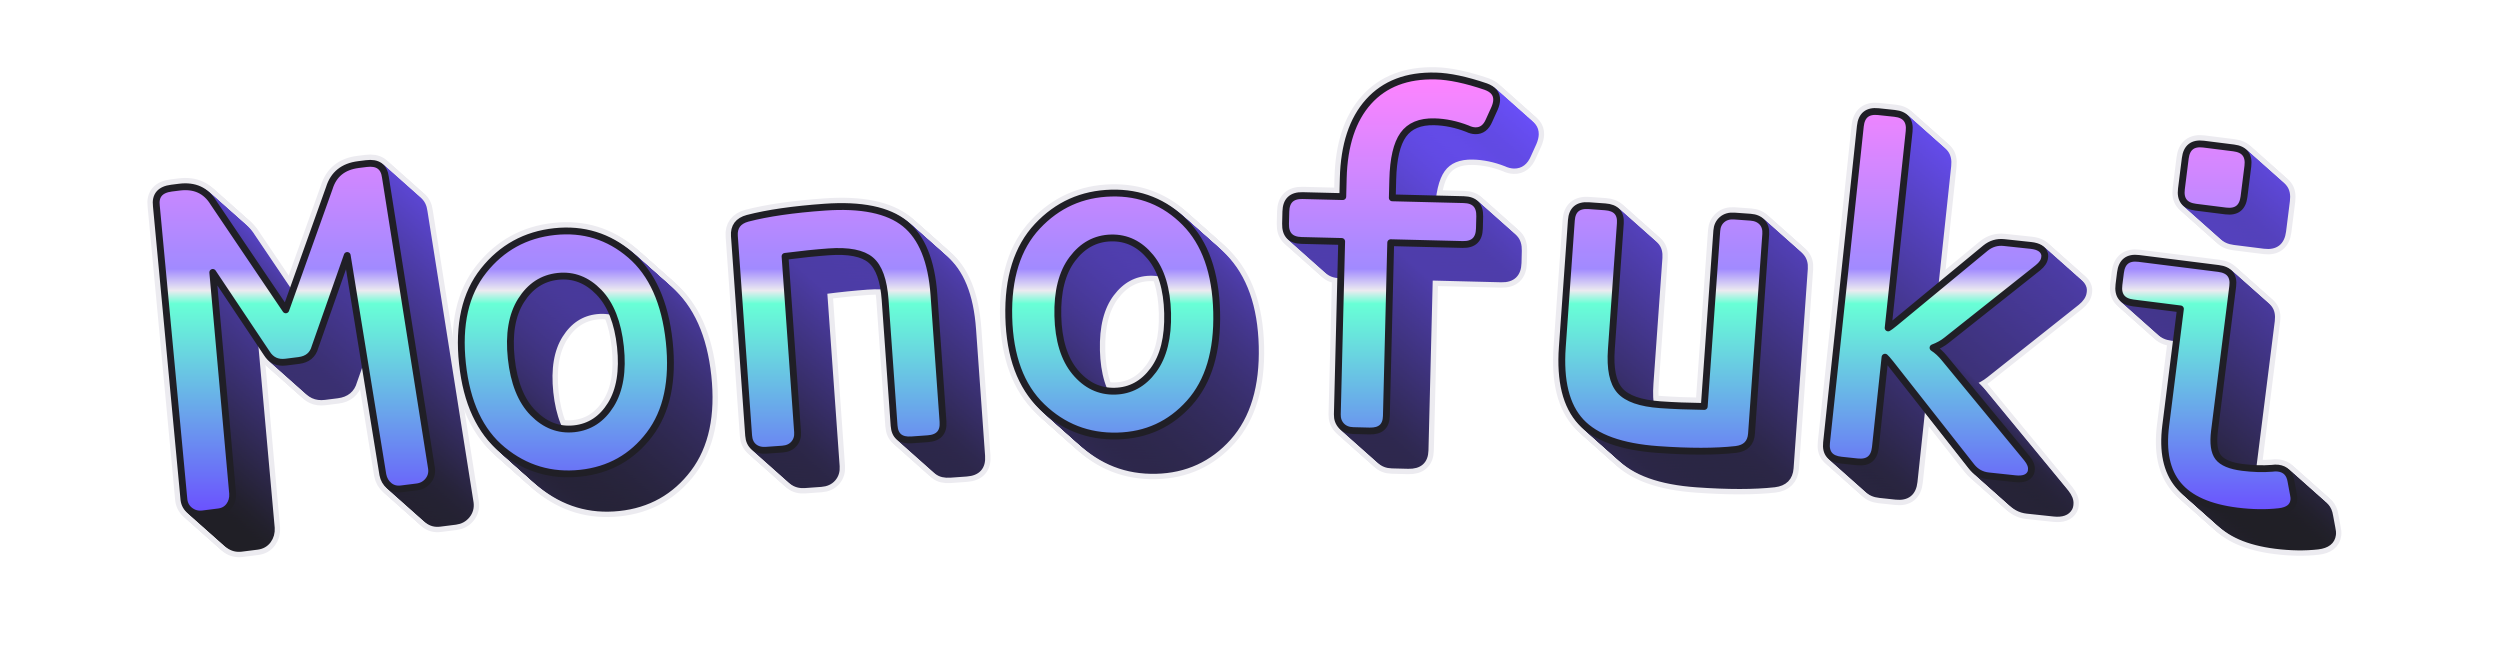
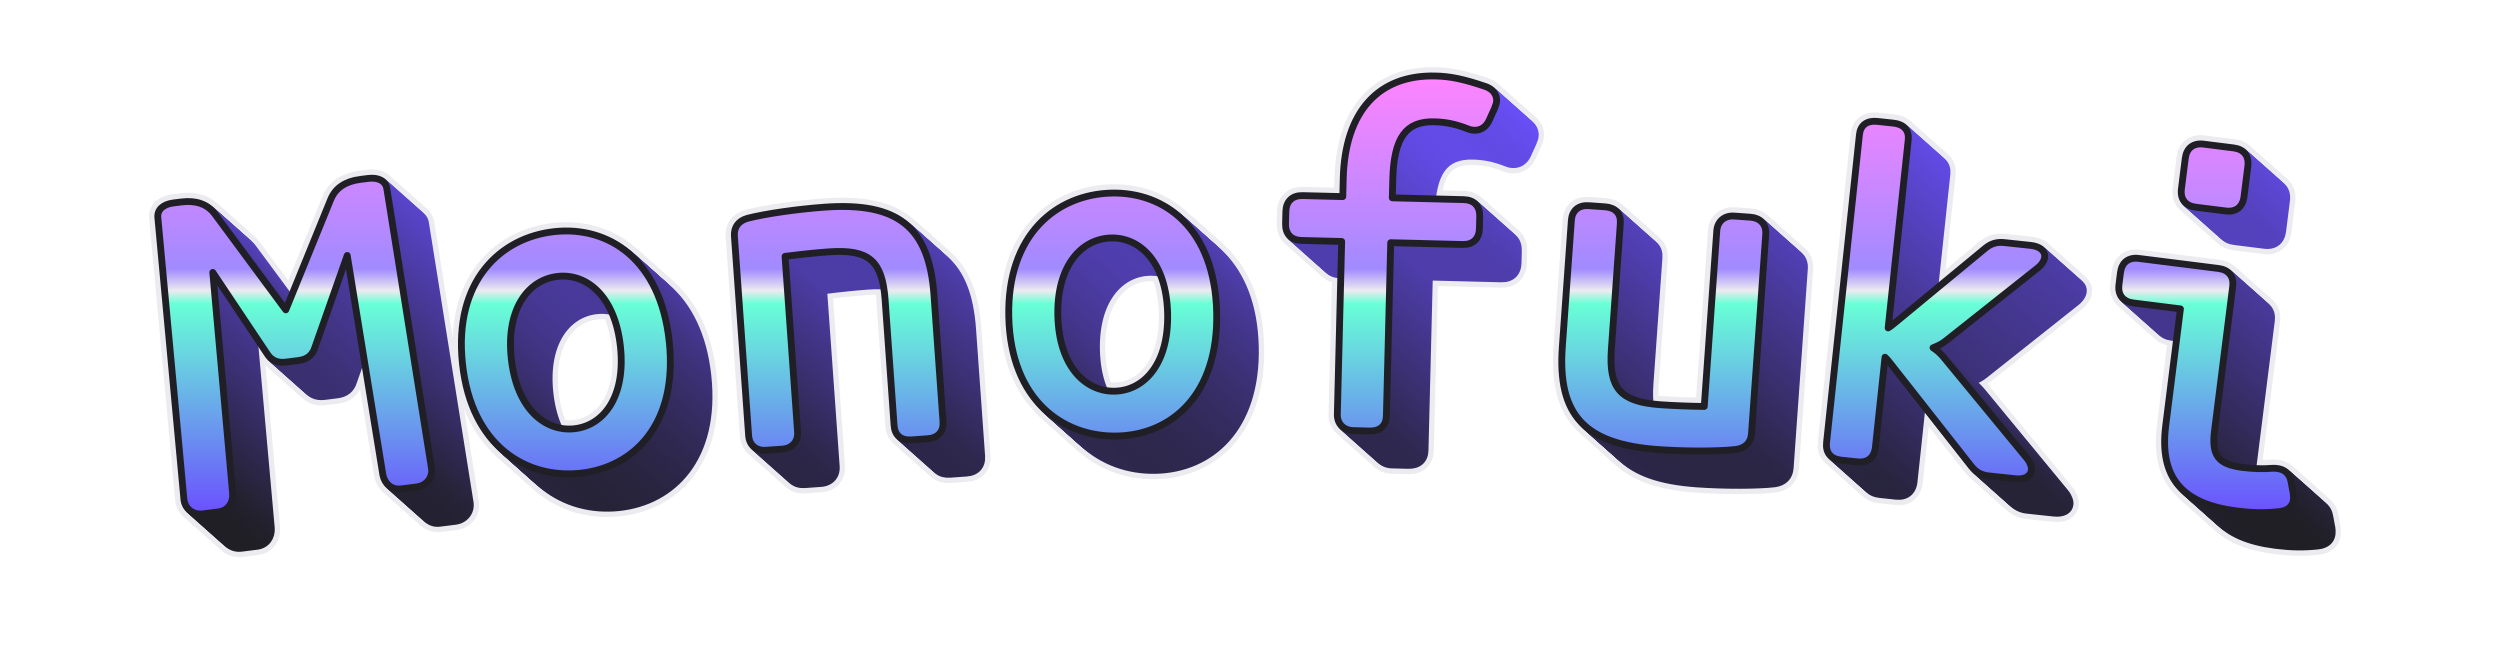
<svg xmlns="http://www.w3.org/2000/svg" xmlns:xlink="http://www.w3.org/1999/xlink" viewBox="0 0 1280 330" width="1280" height="330" role="img" aria-labelledby="title desc">
  <defs>
    <linearGradient id="face" x1="0" y1="0" x2="0" y2="1">
      <stop offset="0" stop-color="#ff84ff" />
      <stop offset=".44" stop-color="#a18aff" />
      <stop offset=".49" stop-color="#ecebf0" />
      <stop offset=".52" stop-color="#68ffd6" />
      <stop offset="1" stop-color="#6b50ff" />
    </linearGradient>
    <linearGradient id="depth" x1="0" y1="0" x2="0" y2="1">
      <stop stop-color="#6b50ff" />
      <stop offset="1" stop-color="#201f26" />
    </linearGradient>
-     <path id="letters" d="M183.493 84.267 187.528 83.759Q196.311 82.652 197.328 90.723L220.946 239.913Q221.395 243.473 219.202 246.161Q217.008 248.849 213.447 249.298L205.376 250.314Q201.816 250.763 199.262 248.673Q196.707 246.584 196.021 243.053L177.781 130.805L161.267 177.739Q159.611 183.736 152.964 184.573L146.317 185.41Q139.908 186.218 136.579 180.85L108.94 139.478L119.11 252.742Q119.321 256.333 117.365 258.991Q115.409 261.649 111.848 262.097L103.777 263.114Q100.217 263.563 97.425 261.503Q94.633 259.443 94.185 255.883L80.062 105.497Q79.045 97.426 87.828 96.319L91.863 95.811Q103.495 94.345 109.261 103.747L146.321 158.642L168.607 96.271Q171.861 85.733 183.493 84.267Z M297.154 242.289Q274.791 244.678 257.386 230.415Q239.982 216.153 236.781 186.177Q233.579 156.201 247.579 138.584Q261.578 120.967 283.941 118.579Q306.066 116.216 322.757 130.555Q339.447 144.894 342.648 174.87Q345.85 204.846 332.564 222.386Q319.279 239.926 297.154 242.289ZM306.624 149.602Q297.562 140.224 285.667 141.494Q273.771 142.765 266.775 153.858Q259.779 164.952 261.761 183.509Q263.743 202.065 272.924 211.431Q282.105 220.797 294.001 219.527Q305.896 218.256 312.773 207.175Q319.65 196.094 317.668 177.538Q315.687 158.981 306.624 149.602Z M383.302 223.021 376.013 120.878Q375.502 113.719 382.798 111.759Q398.106 107.788 422.21 106.068Q450.371 104.058 463.351 114.525Q476.331 124.993 478.187 151.006L482.82 215.919Q483.399 224.033 475.046 224.629L466.693 225.225Q458.341 225.821 457.778 217.946L453.18 153.51Q452.107 138.475 445.851 133.165Q439.596 127.854 424.322 128.944Q414.299 129.659 401.94 131.261L408.361 221.232Q408.616 224.812 406.511 227.241Q404.405 229.67 400.587 229.943L392.234 230.539Q388.416 230.811 385.995 228.825Q383.575 226.839 383.302 223.021Z M572.11 223.236Q549.627 223.799 533.44 208.169Q517.252 192.54 516.497 162.403Q515.742 132.266 531.126 115.845Q546.51 99.424 568.994 98.86Q591.238 98.303 606.708 113.951Q622.178 129.598 622.933 159.735Q623.688 189.872 609.021 206.275Q594.354 222.678 572.11 223.236ZM589.081 131.624Q580.811 121.54 568.852 121.84Q556.892 122.14 549.018 132.628Q541.143 143.117 541.611 161.773Q542.078 180.43 550.468 190.511Q558.858 200.592 570.818 200.292Q582.777 199.992 590.532 189.507Q598.286 179.021 597.819 160.365Q597.351 141.708 589.081 131.624Z M762.439 61.617Q760.148 67.064 755.365 66.944Q753.451 66.896 751.323 65.886Q742.79 62.56 734.419 62.351Q723.416 62.075 718.456 69.011Q713.495 75.947 713.094 91.972L712.86 101.3L749.455 102.217Q757.826 102.427 757.616 110.799L757.461 117.017Q757.251 125.389 748.879 125.179L712.045 124.256L709.822 212.993Q709.624 220.886 701.252 220.676L692.881 220.466Q689.054 220.37 686.839 218.041Q684.623 215.712 684.713 212.124L686.931 123.626L666.361 123.111Q657.99 122.901 658.2 114.53L658.356 108.311Q658.565 99.94 666.937 100.149L687.506 100.665L687.74 91.337Q688.382 65.744 700.691 52.052Q713.001 38.359 735.006 38.911Q745.53 39.174 760.718 44.342Q766.41 46.399 766.29 51.183Q766.242 53.096 765.226 55.464Z M904.055 119.924 896.766 222.066Q896.255 229.226 888.754 230.13Q873.038 231.886 848.934 230.166Q820.773 228.157 809.411 215.952Q798.049 203.748 799.905 177.735L804.538 112.822Q805.117 104.707 813.469 105.304L821.822 105.9Q830.175 106.496 829.613 114.371L825.015 178.807Q823.942 193.842 829.38 199.987Q834.818 206.132 850.092 207.222Q860.115 207.937 872.576 208.107L878.997 118.135Q879.252 114.556 881.681 112.45Q884.11 110.345 887.929 110.617L896.281 111.213Q900.1 111.486 902.214 113.795Q904.328 116.105 904.055 119.924Z M1037.798 234.684Q1040.348 237.844 1040.068 240.461Q1040.043 240.698 1039.992 241.174Q1039.941 241.65 1039.627 242.338Q1037.819 245.754 1031.871 245.119L1018.072 243.646Q1012.839 243.087 1009.439 238.874L967.916 186.074Q965.792 183.441 965.129 182.889L960.199 229.043Q959.31 237.37 950.983 236.48L942.657 235.591Q934.33 234.702 935.194 226.613L952.497 64.6Q953.387 56.273 961.713 57.162L970.04 58.052Q978.367 58.941 977.477 67.268L966.729 167.901Q967.494 167.502 970.127 165.377L1016.572 127.026Q1020.785 123.626 1026.019 124.185L1039.817 125.659Q1045.765 126.294 1046.811 130.015Q1046.973 130.754 1046.922 131.23Q1046.871 131.706 1046.846 131.944Q1046.566 134.561 1043.407 137.11L996.613 174.221Q993.717 176.558 989.707 178.055Q992.86 180.076 995.622 183.499Z M1174.155 252.726Q1174.628 254.714 1174.449 256.139Q1173.821 261.124 1166.965 261.948Q1156.933 263.096 1145.301 261.63Q1124.175 258.969 1115.267 248.321Q1106.36 237.673 1108.842 217.971L1116.378 158.151L1092.165 155.1Q1083.857 154.054 1084.904 145.745L1085.681 139.573Q1086.728 131.265 1095.036 132.312L1135.866 137.455Q1144.174 138.502 1143.157 146.573L1133.827 220.636Q1132.631 230.131 1135.743 234.141Q1138.855 238.15 1148.113 239.316Q1156.184 240.333 1163.247 239.776Q1164.969 239.511 1166.393 239.69Q1172.09 240.408 1173.004 246.552ZM1128.212 73.792 1143.641 75.736Q1151.95 76.783 1150.903 85.091L1148.929 100.759Q1147.883 109.067 1139.574 108.02L1124.144 106.076Q1115.836 105.03 1116.883 96.721L1118.857 81.054Q1119.903 72.746 1128.212 73.792Z" />
+     <path id="letters" d="M184.45 91.863C176.854 92.82 171.738 96.241 169.341 102.095L146.321 158.642L109.995 109.571C106.221 104.495 100.417 102.45 92.82 103.407L88.785 103.915C83.325 104.603 80.322 107.559 80.838 111.658L94.185 255.883C94.783 260.63 99.03 263.712 103.777 263.114L111.848 262.097C116.596 261.499 119.471 257.52 119.11 252.742L108.94 139.478L136.579 180.85C138.719 184.438 142.044 185.949 146.317 185.41L152.964 184.573C157.237 184.035 160.083 181.747 161.267 177.739L177.781 130.805L196.021 243.053C196.857 247.771 200.629 250.913 205.376 250.314L213.447 249.298C218.195 248.7 221.545 244.66 220.946 239.913L198.104 96.885C197.588 92.786 193.945 90.667 188.485 91.355Z M297.154 242.289C324.751 239.342 347.146 216.979 342.648 174.87C338.151 132.76 311.538 115.632 283.941 118.579C256.344 121.526 232.258 143.83 236.781 186.177C241.304 228.524 269.557 245.237 297.154 242.289ZM285.667 141.494C300.417 139.919 314.899 151.606 317.668 177.538C320.438 203.469 308.751 217.951 294.001 219.527C279.251 221.102 264.53 209.44 261.761 183.509C258.991 157.577 270.916 143.069 285.667 141.494Z M383.302 223.021C383.66 228.032 387.223 230.896 392.234 230.539L400.587 229.943C405.599 229.585 408.701 226.005 408.361 221.232L401.94 131.261C410.259 130.188 418.117 129.387 424.322 128.944C444.846 127.48 451.75 133.463 453.18 153.51L457.778 217.946C458.136 222.957 461.443 225.6 466.693 225.225L475.046 224.629C480.296 224.254 483.177 220.93 482.82 215.919L478.187 151.006C475.701 116.163 459.678 103.394 422.21 106.068C408.368 107.056 391.748 109.441 382.798 111.759C378.093 113.054 375.69 116.344 376.013 120.878Z M572.11 223.236C599.856 222.54 623.994 202.071 622.933 159.735C621.872 117.4 596.739 98.165 568.994 98.86C541.248 99.556 515.43 119.828 516.497 162.403C517.564 204.977 544.365 223.931 572.11 223.236ZM568.852 121.84C583.681 121.468 597.166 134.294 597.819 160.365C598.472 186.436 585.647 199.92 570.818 200.292C555.988 200.664 542.264 187.844 541.611 161.773C540.958 135.702 554.022 122.212 568.852 121.84Z M762.439 61.617 765.226 55.464C765.74 54.041 766.248 52.857 766.278 51.661C766.362 48.312 764.276 45.627 760.718 44.342C749.327 40.466 742.66 39.102 735.006 38.911C705.826 38.179 688.597 57.134 687.74 91.337L687.506 100.665L666.937 100.149C661.675 100.018 658.487 103.049 658.356 108.311L658.2 114.53C658.068 119.792 661.099 122.979 666.361 123.111L686.931 123.626L684.713 212.124C684.593 216.908 687.858 220.34 692.881 220.466L701.252 220.676C706.514 220.808 709.696 218.015 709.822 212.993L712.045 124.256L748.879 125.179C754.141 125.311 757.329 122.279 757.461 117.017L757.616 110.799C757.748 105.536 754.717 102.349 749.455 102.217L712.86 101.3L713.094 91.972C713.633 70.446 719.828 61.985 734.419 62.351C740.398 62.5 745.397 63.583 751.323 65.886C752.507 66.394 753.696 66.663 754.892 66.693C758.241 66.777 760.92 64.929 762.439 61.617Z M904.055 119.924C904.413 114.912 901.293 111.571 896.281 111.213L887.929 110.617C882.917 110.26 879.337 113.362 878.997 118.135L872.576 208.107C864.189 207.988 856.297 207.664 850.092 207.222C829.568 205.757 823.584 198.854 825.015 178.807L829.613 114.371C829.971 109.36 827.073 106.274 821.822 105.9L813.469 105.304C808.219 104.929 804.895 107.81 804.538 112.822L799.905 177.735C797.419 212.578 811.466 227.492 848.934 230.166C862.776 231.154 879.567 231.153 888.754 230.13C893.596 229.516 896.442 226.6 896.766 222.066Z M1037.798 234.684 995.622 183.499C993.71 181.129 991.959 179.499 989.707 178.055C992.714 176.933 994.506 175.921 996.613 174.221L1043.407 137.11C1045.513 135.411 1046.693 133.371 1046.871 131.706C1047.202 128.613 1044.575 126.167 1039.817 125.659L1026.019 124.185C1022.45 123.804 1019.468 124.688 1016.572 127.026L970.127 165.377C968.284 166.864 967.494 167.502 966.729 167.901L977.025 71.503C977.533 66.747 974.74 63.607 969.506 63.048L961.18 62.158C955.946 61.599 952.553 64.079 952.045 68.835L935.194 226.613C934.635 231.847 937.423 235.032 942.657 235.591L950.983 236.48C956.217 237.039 959.64 234.277 960.199 229.043L965.129 182.889C965.792 183.441 966.429 184.231 967.916 186.074L1009.439 238.874C1011.776 241.77 1014.504 243.264 1018.072 243.646L1031.871 245.119C1036.629 245.627 1039.713 243.791 1040.043 240.698C1040.221 239.033 1039.498 236.79 1037.798 234.684Z M1174.155 252.726 1173.004 246.552C1172.296 242.604 1169.686 240.346 1166.126 239.898C1165.176 239.778 1164.227 239.658 1163.247 239.776C1158.617 240.157 1153.572 240.004 1148.113 239.316C1135.769 237.761 1132.242 233.217 1133.827 220.636L1143.157 146.573C1143.785 141.588 1141.088 138.113 1135.866 137.455L1095.036 132.312C1089.814 131.654 1086.339 134.351 1085.681 139.573L1084.904 145.745C1084.246 150.968 1086.943 154.442 1092.165 155.1L1116.378 158.151L1108.842 217.971C1105.522 244.32 1117.053 258.071 1145.301 261.63C1153.135 262.617 1159.871 262.742 1166.965 261.948C1171.12 261.507 1173.793 259.432 1174.241 255.871C1174.361 254.922 1174.273 253.705 1174.155 252.726ZM1128.212 73.792C1122.989 73.134 1119.515 75.832 1118.857 81.054L1116.883 96.721C1116.225 101.944 1118.922 105.418 1124.144 106.076L1139.574 108.02C1144.797 108.678 1148.271 105.981 1148.929 100.759L1150.903 85.091C1151.561 79.869 1148.864 76.394 1143.641 75.736Z" />
  </defs>
  <use xlink:href="#letters" x="19.80" y="17.60" fill="#ecebf0" stroke="#ecebf0" stroke-width="9" stroke-linejoin="round" />
  <use xlink:href="#letters" x="18.90" y="16.80" fill="#ecebf0" stroke="#ecebf0" stroke-width="9" stroke-linejoin="round" />
  <use xlink:href="#letters" x="18.00" y="16.00" fill="#ecebf0" stroke="#ecebf0" stroke-width="9" stroke-linejoin="round" />
  <use xlink:href="#letters" x="17.10" y="15.20" fill="#ecebf0" stroke="#ecebf0" stroke-width="9" stroke-linejoin="round" />
  <use xlink:href="#letters" x="16.20" y="14.40" fill="#ecebf0" stroke="#ecebf0" stroke-width="9" stroke-linejoin="round" />
  <use xlink:href="#letters" x="15.30" y="13.60" fill="#ecebf0" stroke="#ecebf0" stroke-width="9" stroke-linejoin="round" />
  <use xlink:href="#letters" x="14.40" y="12.80" fill="#ecebf0" stroke="#ecebf0" stroke-width="9" stroke-linejoin="round" />
  <use xlink:href="#letters" x="13.50" y="12.00" fill="#ecebf0" stroke="#ecebf0" stroke-width="9" stroke-linejoin="round" />
  <use xlink:href="#letters" x="12.60" y="11.20" fill="#ecebf0" stroke="#ecebf0" stroke-width="9" stroke-linejoin="round" />
  <use xlink:href="#letters" x="11.70" y="10.40" fill="#ecebf0" stroke="#ecebf0" stroke-width="9" stroke-linejoin="round" />
  <use xlink:href="#letters" x="10.80" y="9.60" fill="#ecebf0" stroke="#ecebf0" stroke-width="9" stroke-linejoin="round" />
  <use xlink:href="#letters" x="9.90" y="8.80" fill="#ecebf0" stroke="#ecebf0" stroke-width="9" stroke-linejoin="round" />
  <use xlink:href="#letters" x="9.00" y="8.00" fill="#ecebf0" stroke="#ecebf0" stroke-width="9" stroke-linejoin="round" />
  <use xlink:href="#letters" x="8.10" y="7.20" fill="#ecebf0" stroke="#ecebf0" stroke-width="9" stroke-linejoin="round" />
  <use xlink:href="#letters" x="7.20" y="6.40" fill="#ecebf0" stroke="#ecebf0" stroke-width="9" stroke-linejoin="round" />
  <use xlink:href="#letters" x="6.30" y="5.60" fill="#ecebf0" stroke="#ecebf0" stroke-width="9" stroke-linejoin="round" />
  <use xlink:href="#letters" x="5.40" y="4.80" fill="#ecebf0" stroke="#ecebf0" stroke-width="9" stroke-linejoin="round" />
  <use xlink:href="#letters" x="4.50" y="4.00" fill="#ecebf0" stroke="#ecebf0" stroke-width="9" stroke-linejoin="round" />
  <use xlink:href="#letters" x="3.60" y="3.20" fill="#ecebf0" stroke="#ecebf0" stroke-width="9" stroke-linejoin="round" />
  <use xlink:href="#letters" x="2.70" y="2.40" fill="#ecebf0" stroke="#ecebf0" stroke-width="9" stroke-linejoin="round" />
  <use xlink:href="#letters" x="1.80" y="1.60" fill="#ecebf0" stroke="#ecebf0" stroke-width="9" stroke-linejoin="round" />
  <use xlink:href="#letters" x="0.90" y="0.80" fill="#ecebf0" stroke="#ecebf0" stroke-width="9" stroke-linejoin="round" />
  <use xlink:href="#letters" x="0.00" y="0.00" fill="#ecebf0" stroke="#ecebf0" stroke-width="9" stroke-linejoin="round" />
  <use xlink:href="#letters" x="19.80" y="17.60" fill="url(#depth)" stroke="url(#depth)" stroke-width="3.5" stroke-linejoin="round" />
  <use xlink:href="#letters" x="18.90" y="16.80" fill="url(#depth)" stroke="url(#depth)" stroke-width="3.5" stroke-linejoin="round" />
  <use xlink:href="#letters" x="18.00" y="16.00" fill="url(#depth)" stroke="url(#depth)" stroke-width="3.5" stroke-linejoin="round" />
  <use xlink:href="#letters" x="17.10" y="15.20" fill="url(#depth)" stroke="url(#depth)" stroke-width="3.5" stroke-linejoin="round" />
  <use xlink:href="#letters" x="16.20" y="14.40" fill="url(#depth)" stroke="url(#depth)" stroke-width="3.5" stroke-linejoin="round" />
  <use xlink:href="#letters" x="15.30" y="13.60" fill="url(#depth)" stroke="url(#depth)" stroke-width="3.5" stroke-linejoin="round" />
  <use xlink:href="#letters" x="14.40" y="12.80" fill="url(#depth)" stroke="url(#depth)" stroke-width="3.5" stroke-linejoin="round" />
  <use xlink:href="#letters" x="13.50" y="12.00" fill="url(#depth)" stroke="url(#depth)" stroke-width="3.5" stroke-linejoin="round" />
  <use xlink:href="#letters" x="12.60" y="11.20" fill="url(#depth)" stroke="url(#depth)" stroke-width="3.5" stroke-linejoin="round" />
  <use xlink:href="#letters" x="11.70" y="10.40" fill="url(#depth)" stroke="url(#depth)" stroke-width="3.5" stroke-linejoin="round" />
  <use xlink:href="#letters" x="10.80" y="9.60" fill="url(#depth)" stroke="url(#depth)" stroke-width="3.5" stroke-linejoin="round" />
  <use xlink:href="#letters" x="9.90" y="8.80" fill="url(#depth)" stroke="url(#depth)" stroke-width="3.5" stroke-linejoin="round" />
  <use xlink:href="#letters" x="9.00" y="8.00" fill="url(#depth)" stroke="url(#depth)" stroke-width="3.5" stroke-linejoin="round" />
  <use xlink:href="#letters" x="8.10" y="7.20" fill="url(#depth)" stroke="url(#depth)" stroke-width="3.5" stroke-linejoin="round" />
  <use xlink:href="#letters" x="7.20" y="6.40" fill="url(#depth)" stroke="url(#depth)" stroke-width="3.5" stroke-linejoin="round" />
  <use xlink:href="#letters" x="6.30" y="5.60" fill="url(#depth)" stroke="url(#depth)" stroke-width="3.5" stroke-linejoin="round" />
  <use xlink:href="#letters" x="5.40" y="4.80" fill="url(#depth)" stroke="url(#depth)" stroke-width="3.5" stroke-linejoin="round" />
  <use xlink:href="#letters" x="4.50" y="4.00" fill="url(#depth)" stroke="url(#depth)" stroke-width="3.5" stroke-linejoin="round" />
  <use xlink:href="#letters" x="3.60" y="3.20" fill="url(#depth)" stroke="url(#depth)" stroke-width="3.5" stroke-linejoin="round" />
  <use xlink:href="#letters" x="2.70" y="2.40" fill="url(#depth)" stroke="url(#depth)" stroke-width="3.5" stroke-linejoin="round" />
  <use xlink:href="#letters" x="1.80" y="1.60" fill="url(#depth)" stroke="url(#depth)" stroke-width="3.5" stroke-linejoin="round" />
  <use xlink:href="#letters" x="0.90" y="0.80" fill="url(#depth)" stroke="url(#depth)" stroke-width="3.5" stroke-linejoin="round" />
  <use xlink:href="#letters" fill="url(#face)" stroke="#201f26" stroke-width="3.5" stroke-linejoin="round" />
</svg>
